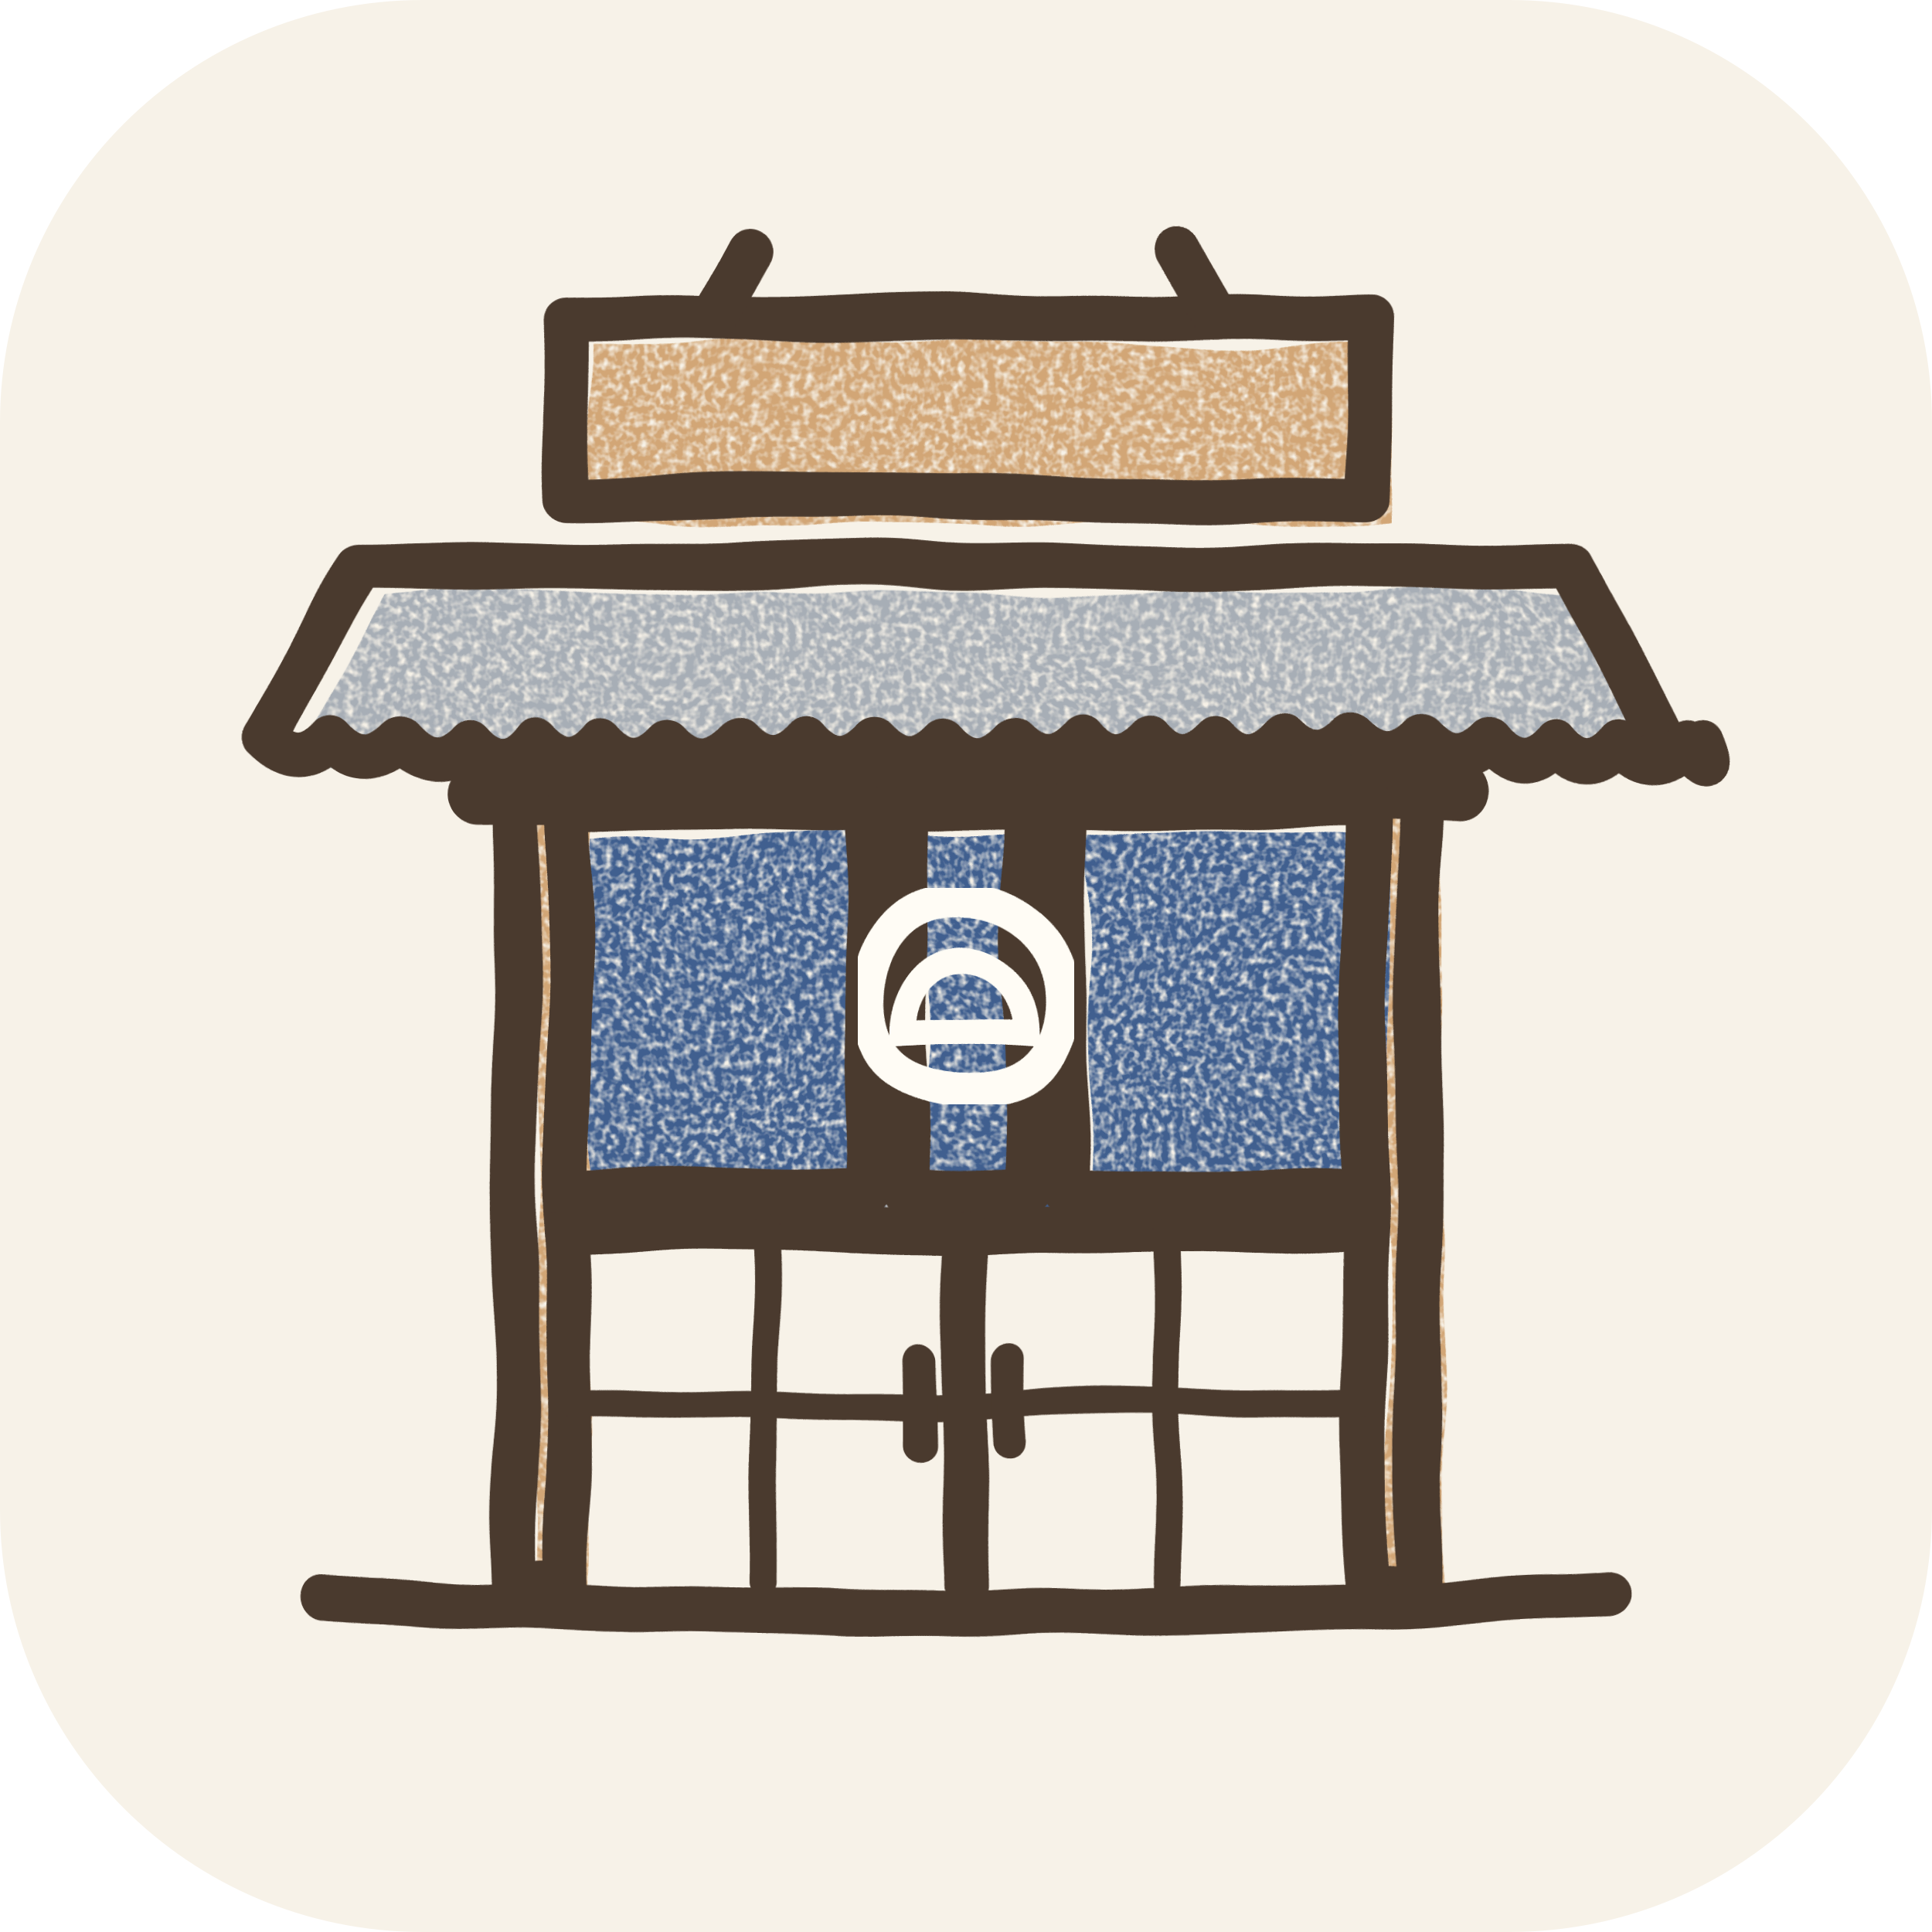
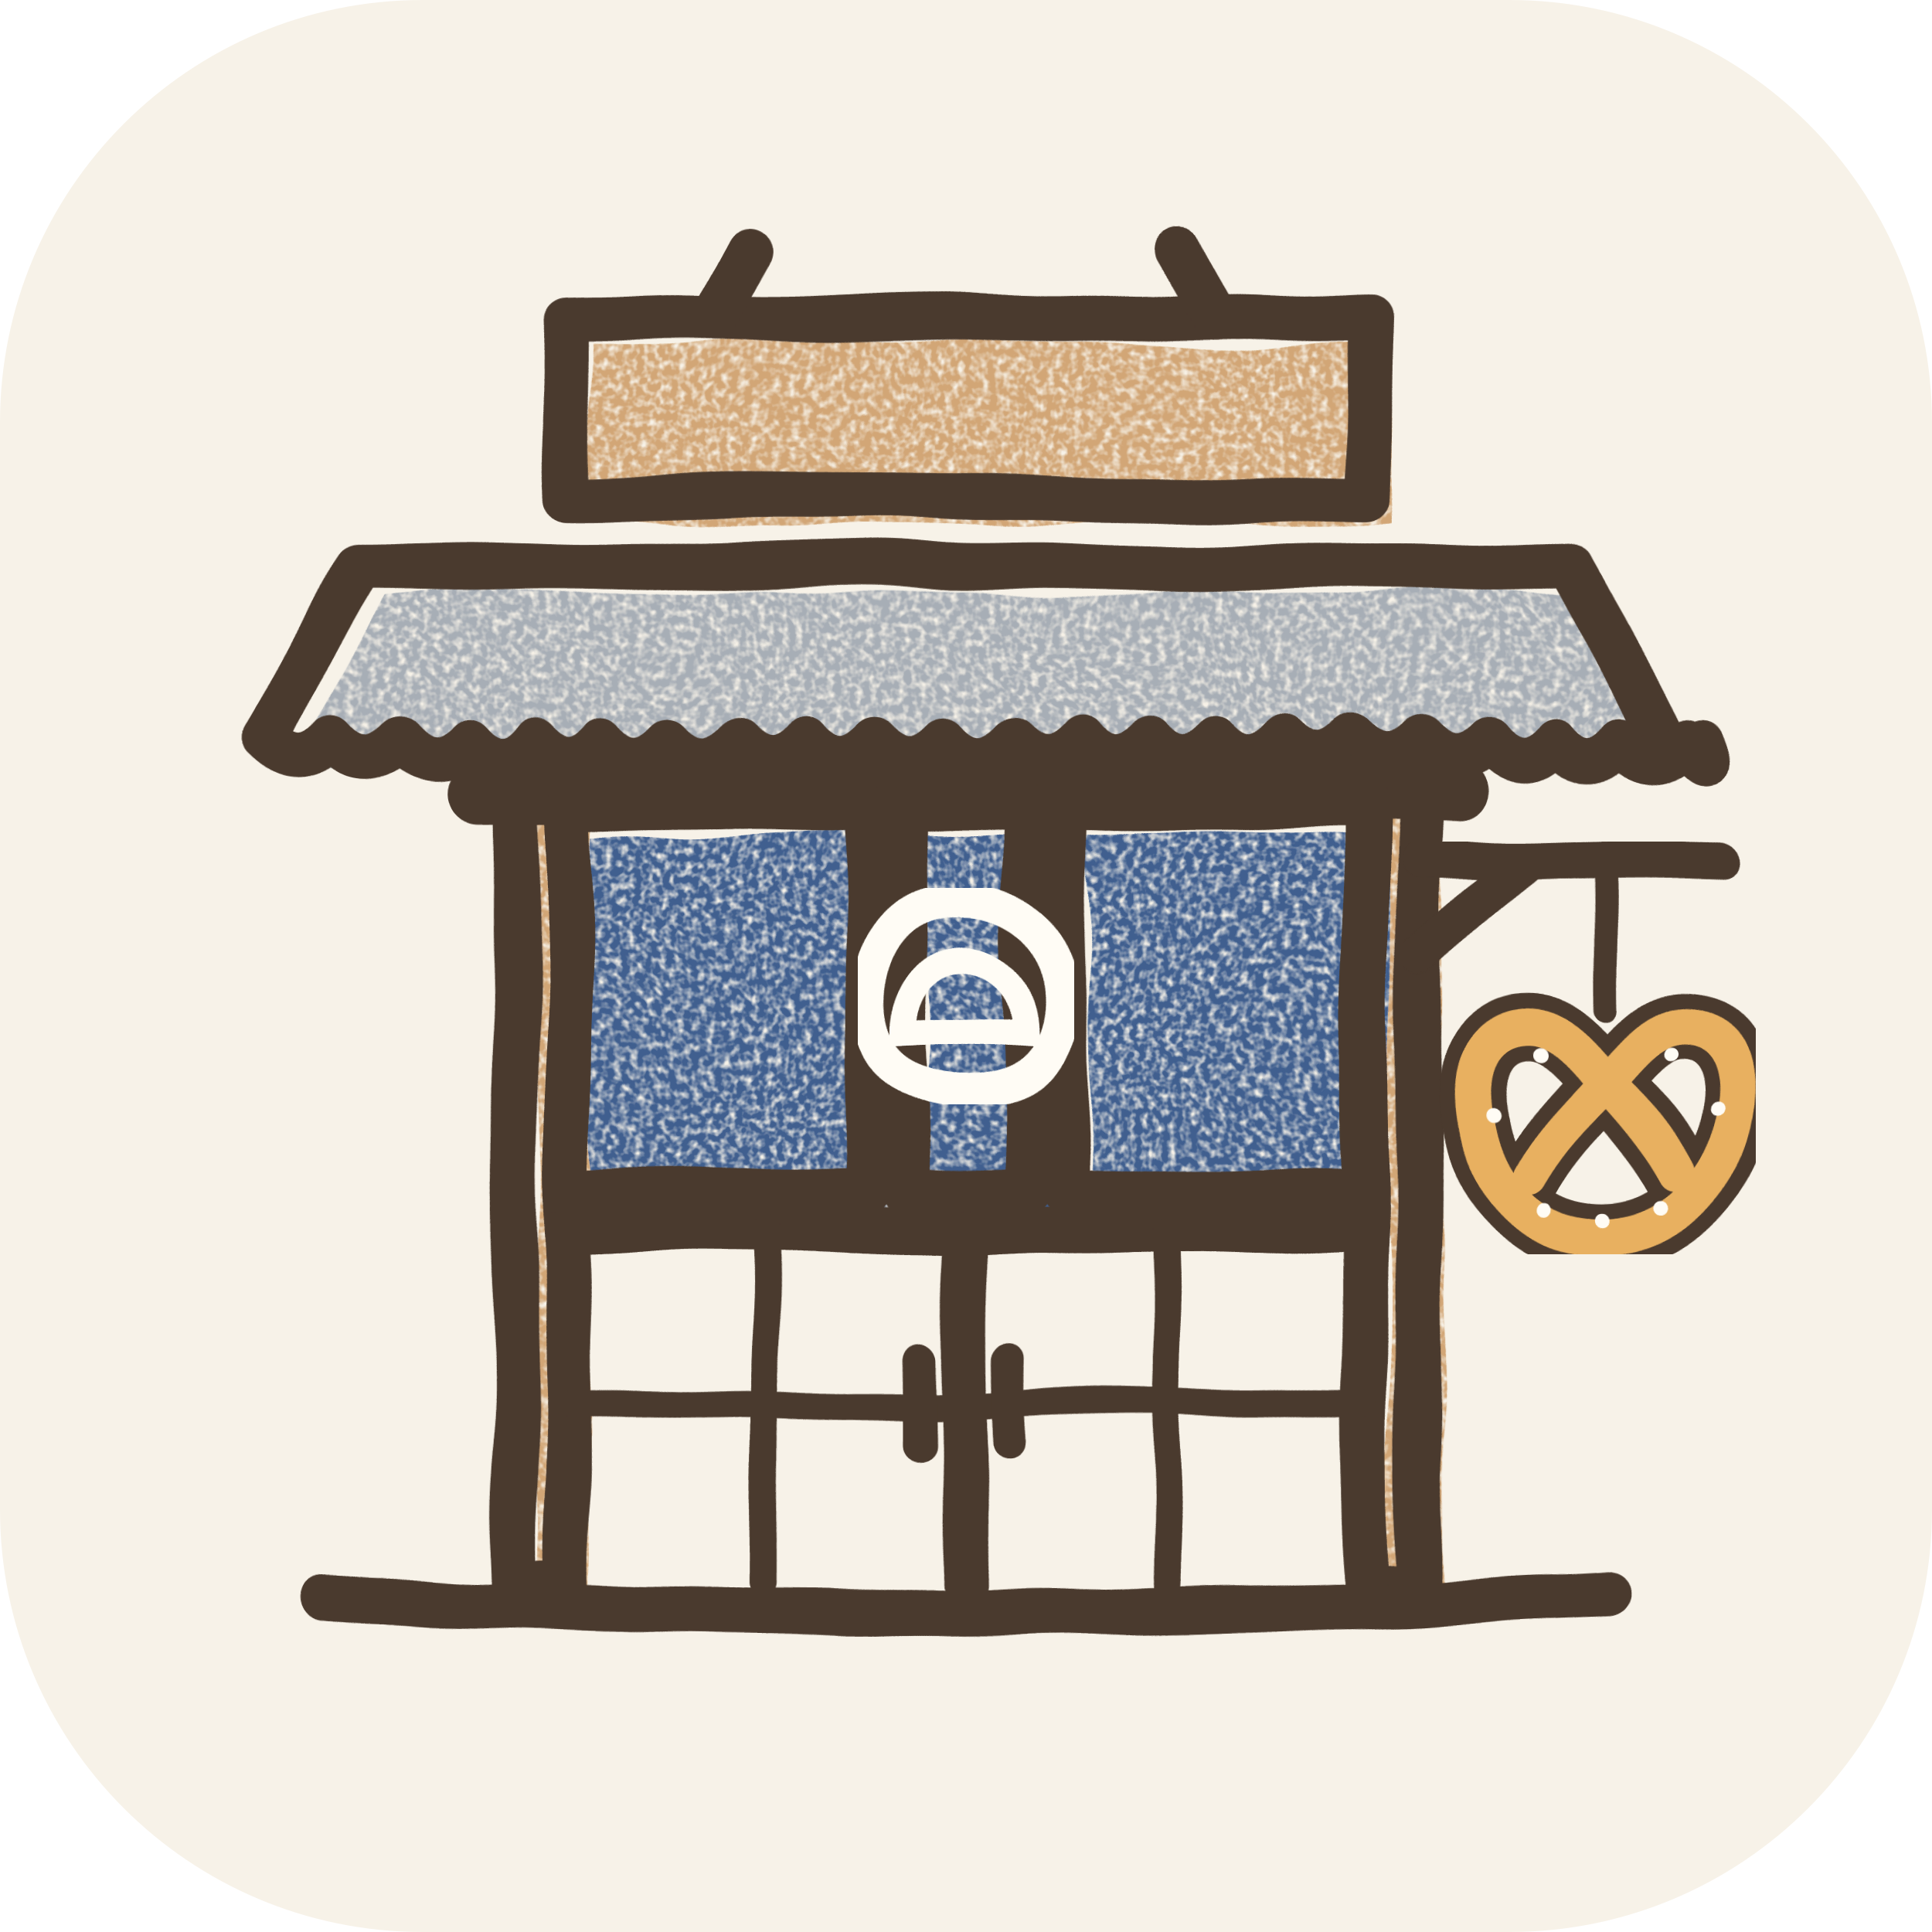
<svg xmlns="http://www.w3.org/2000/svg" viewBox="0 0 512 512">
  <defs>
    <filter id="r" x="-5%" y="-5%" width="110%" height="110%">
      <feTurbulence type="fractalNoise" baseFrequency="0.018" numOctaves="2" seed="11" />
      <feDisplacementMap in="SourceGraphic" scale="5" xChannelSelector="R" yChannelSelector="G" />
    </filter>
    <filter id="c" x="-5%" y="-5%" width="110%" height="110%">
      <feTurbulence type="fractalNoise" baseFrequency="0.5" numOctaves="2" seed="3" result="g" />
      <feColorMatrix in="g" type="matrix" values="0 0 0 0 0  0 0 0 0 0  0 0 0 0 0  2.4 0 0 0 -0.4" result="m" />
      <feComposite in="SourceGraphic" in2="m" operator="in" result="t" />
      <feTurbulence type="fractalNoise" baseFrequency="0.02" numOctaves="2" seed="5" result="w" />
      <feDisplacementMap in="t" in2="w" scale="7" xChannelSelector="R" yChannelSelector="G" />
    </filter>
  </defs>
  <rect width="512" height="512" rx="112" fill="#f7f2e8" />
  <g filter="url(#c)" transform="translate(6 7)">
    <path d="M70 196 L96 150 H416 L442 196 Z" fill="#a7aeb6" />
    <path d="M150 84 H362 V132 H150 Z" fill="#d2a676" />
    <path d="M150 214 H230 V316 H150 Z M240 214 H272 V316 H240 Z M282 214 H362 V316 H282 Z" fill="#3f5f8f" />
    <path d="M136 206 H150 V420 H136 Z M362 206 H376 V420 H362 Z" fill="#d2a676" />
  </g>
  <g fill="none" stroke="#4a3a2e" stroke-width="12" stroke-linecap="round" stroke-linejoin="round" filter="url(#r)">
    <path d="M150 84 H362 V132 H150 Z" />
    <path d="M190 84 L200 66" />
    <path d="M322 84 L312 66" />
    <path d="M70 196 L96 150 H416 L442 196" />
    <path d="M70 196 q9 10 18 0 q9 10 18 0 q9 10 18 0 q9 10 18 0 q9 10 18 0 q9 10 18 0 q9 10 18 0 q9 10 18 0 q9 10 18 0 q9 10 18 0 q9 10 18 0 q9 10 18 0 q9 10 18 0 q9 10 18 0 q9 10 18 0 q9 10 18 0 q9 10 18 0 q9 10 18 0 q9 10 18 0 q9 10 18 0 q9 10 18 0 q9 10 4 0" />
    <path d="M136 206 H150 V420 H136 Z" />
    <path d="M362 206 H376 V420 H362 Z" />
    <path d="M126 210 H386" stroke-width="16" />
    <path d="M150 214 H230 V316 H150 Z" />
    <path d="M240 214 H272 V316 H240 Z" />
    <path d="M282 214 H362 V316 H282 Z" />
    <path d="M150 326 H362" />
    <path d="M256 326 V420" />
    <path d="M150 372 H362" stroke-width="7" />
    <path d="M203 326 V420 M309 326 V420" stroke-width="7" />
    <path d="M244 360 v22 M268 360 v22" stroke-width="9" />
    <path d="M86 424 Q256 432 426 422" />
  </g>
  <g fill="none" stroke="#fffcf5" stroke-width="9" stroke-linecap="round" filter="url(#r)">
    <path d="M256 238 C272 238 282 248 282 264 C282 280 272 290 256 290 C240 290 230 280 230 264 C230 248 240 238 254 238" />
    <path d="M240 274 C240 260 248 254 256 254 C264 254 272 260 272 274 Z" stroke-width="7" />
  </g>
+   <g fill="none" stroke-linecap="round" stroke-linejoin="round" filter="url(#r)">
+     <path d="M376 228 H456 M376 254 L406 228" stroke="#4a3a2e" stroke-width="10" />
+     <path d="M425 228 V268" stroke="#4a3a2e" stroke-width="6" />
+     <g transform="translate(379 249) scale(1.45)">
+       <path d="M18 43 C22 36 28 30 32 26 C36 22 40 16 46 16 C54 16 58 24 56 34 C54 46 44 54 32 54 C20 54 10 46 8 34 C6 24 10 16 18 16 C24 16 28 22 32 26 C36 30 42 36 46 43" stroke="#4a3a2e" stroke-width="12" />
+       <path d="M18 43 C22 36 28 30 32 26 C36 22 40 16 46 16 C54 16 58 24 56 34 C54 46 44 54 32 54 C20 54 10 46 8 34 C6 24 10 16 18 16 C24 16 28 22 32 26 C36 30 42 36 46 43" stroke="#e8b060" stroke-width="6.5" />
+       <path d="M11 32 h.1 M53 32 h.1 M32 51 h.1 M21 49 h.1 M43 49 h.1 M44 21 h.1 M20 21 h.1" stroke="#fffcf5" stroke-width="2.6" />
+     </g>
+   </g>
</svg>
